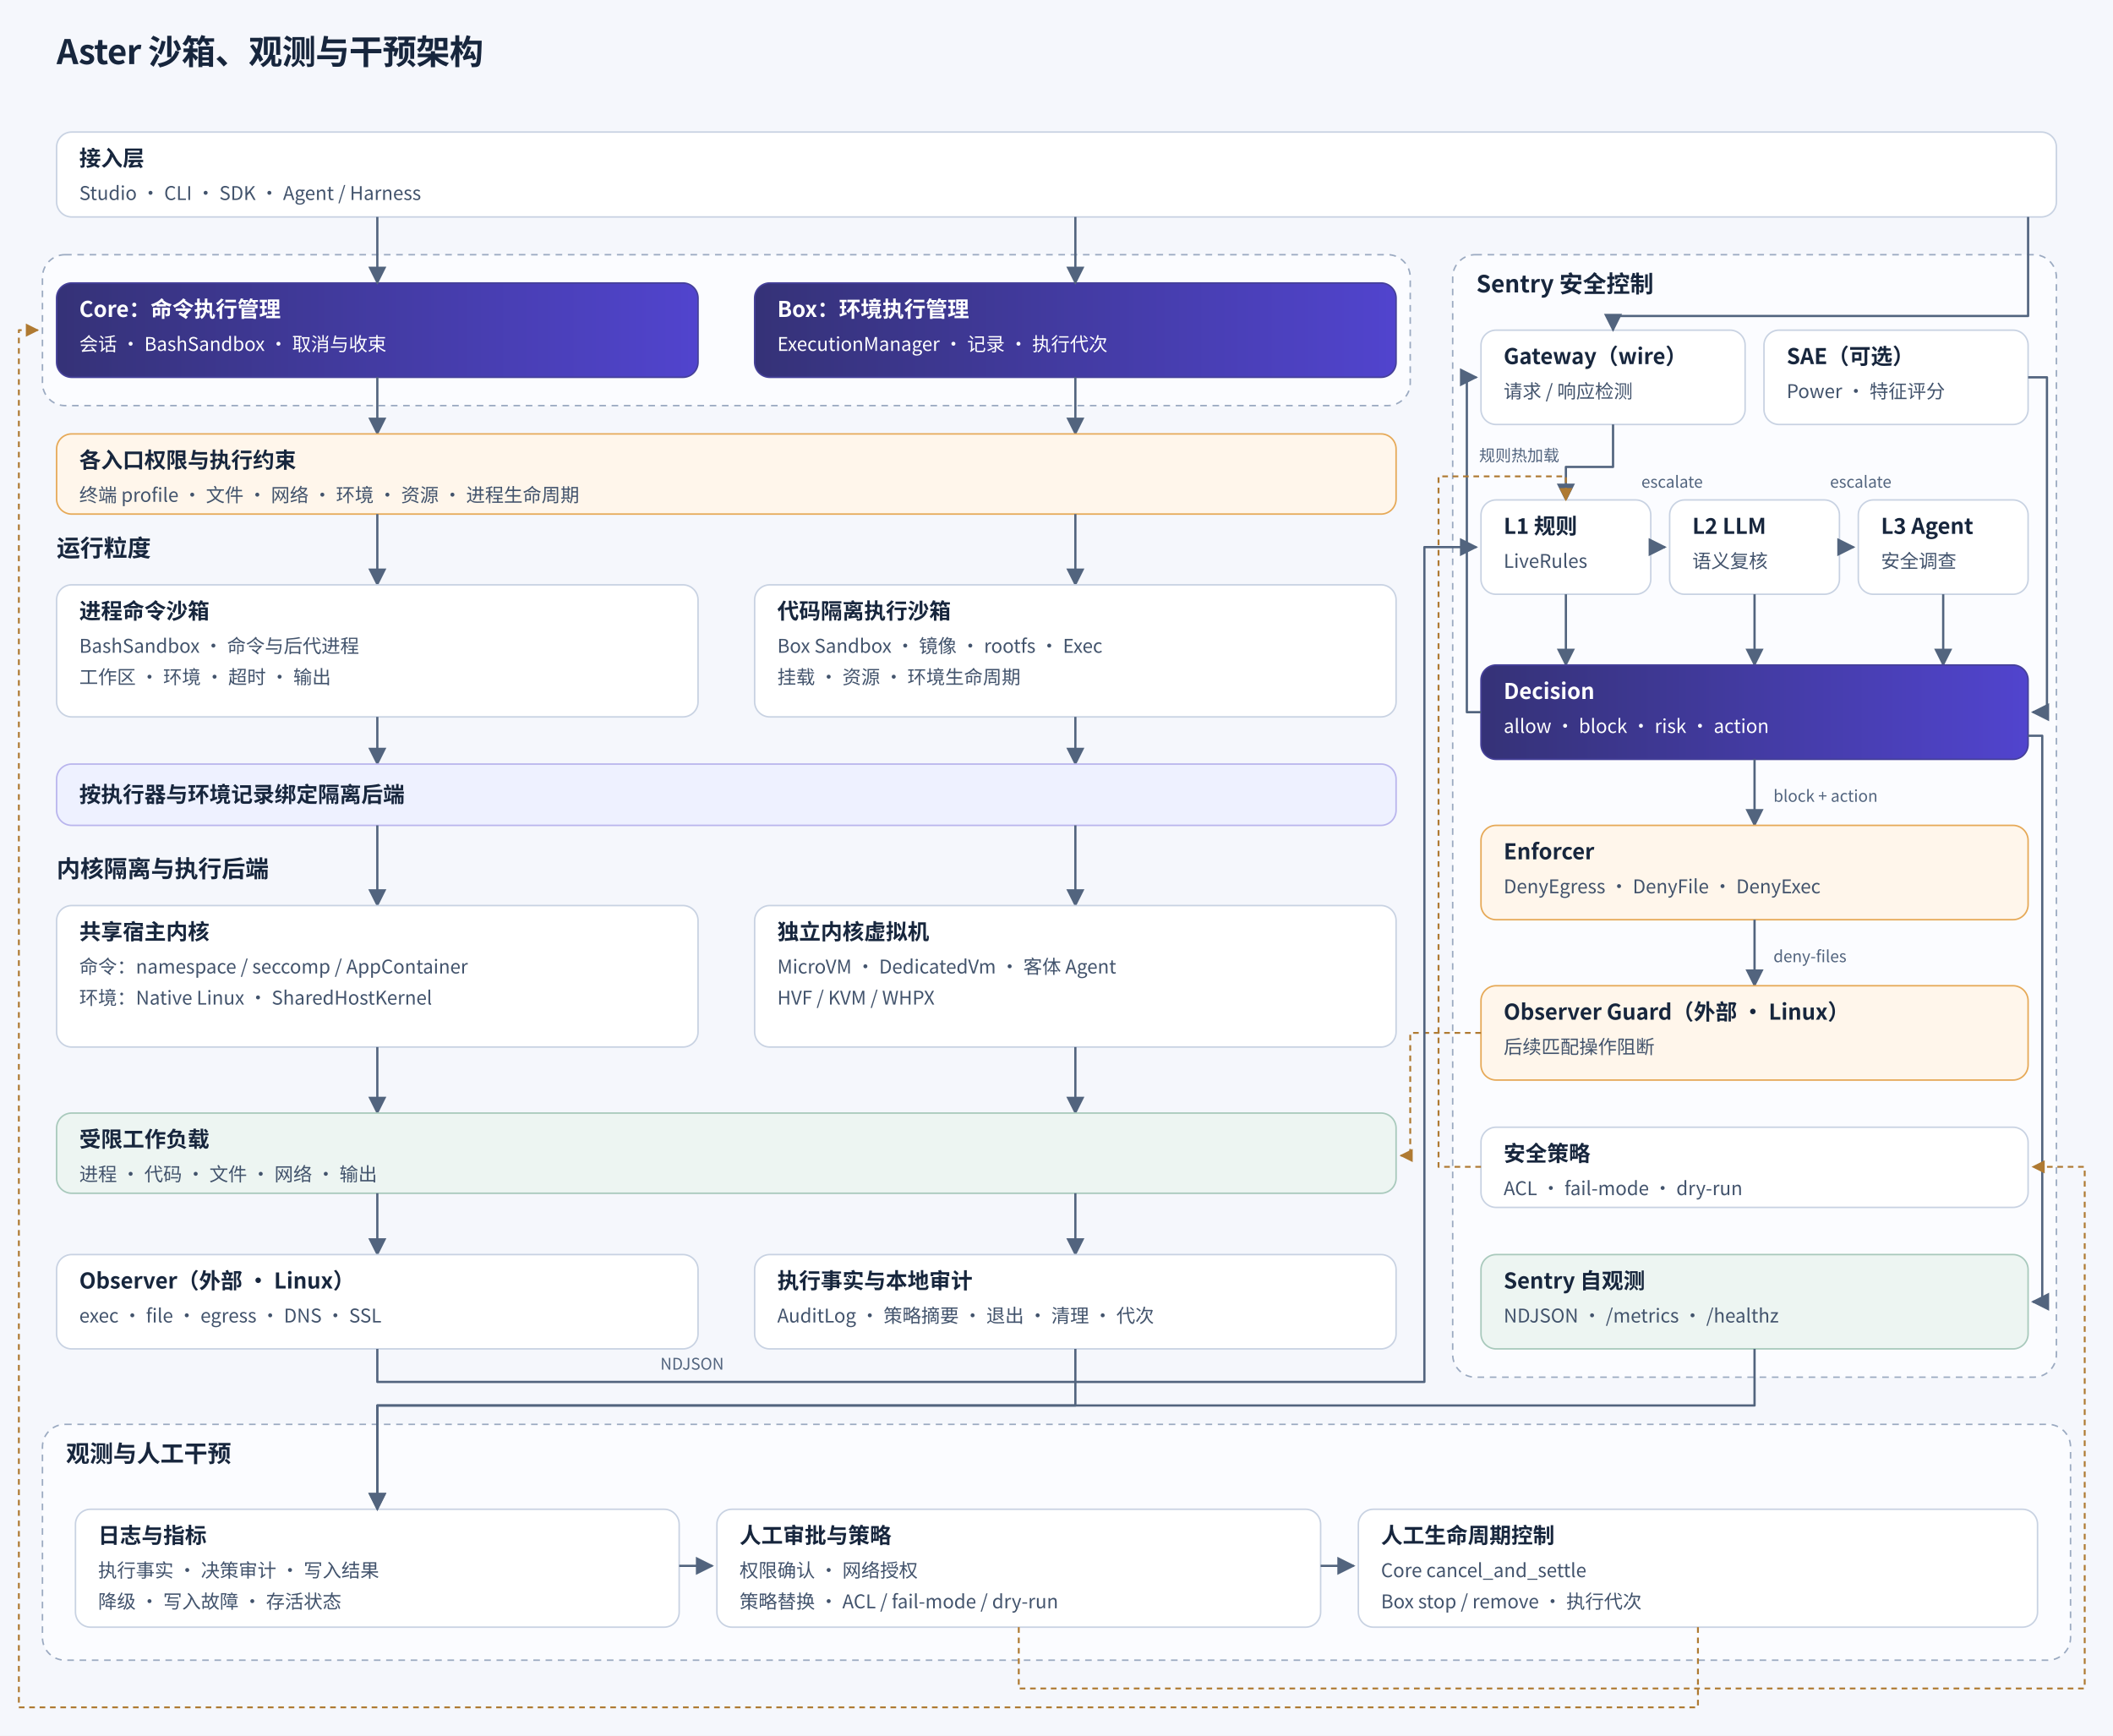
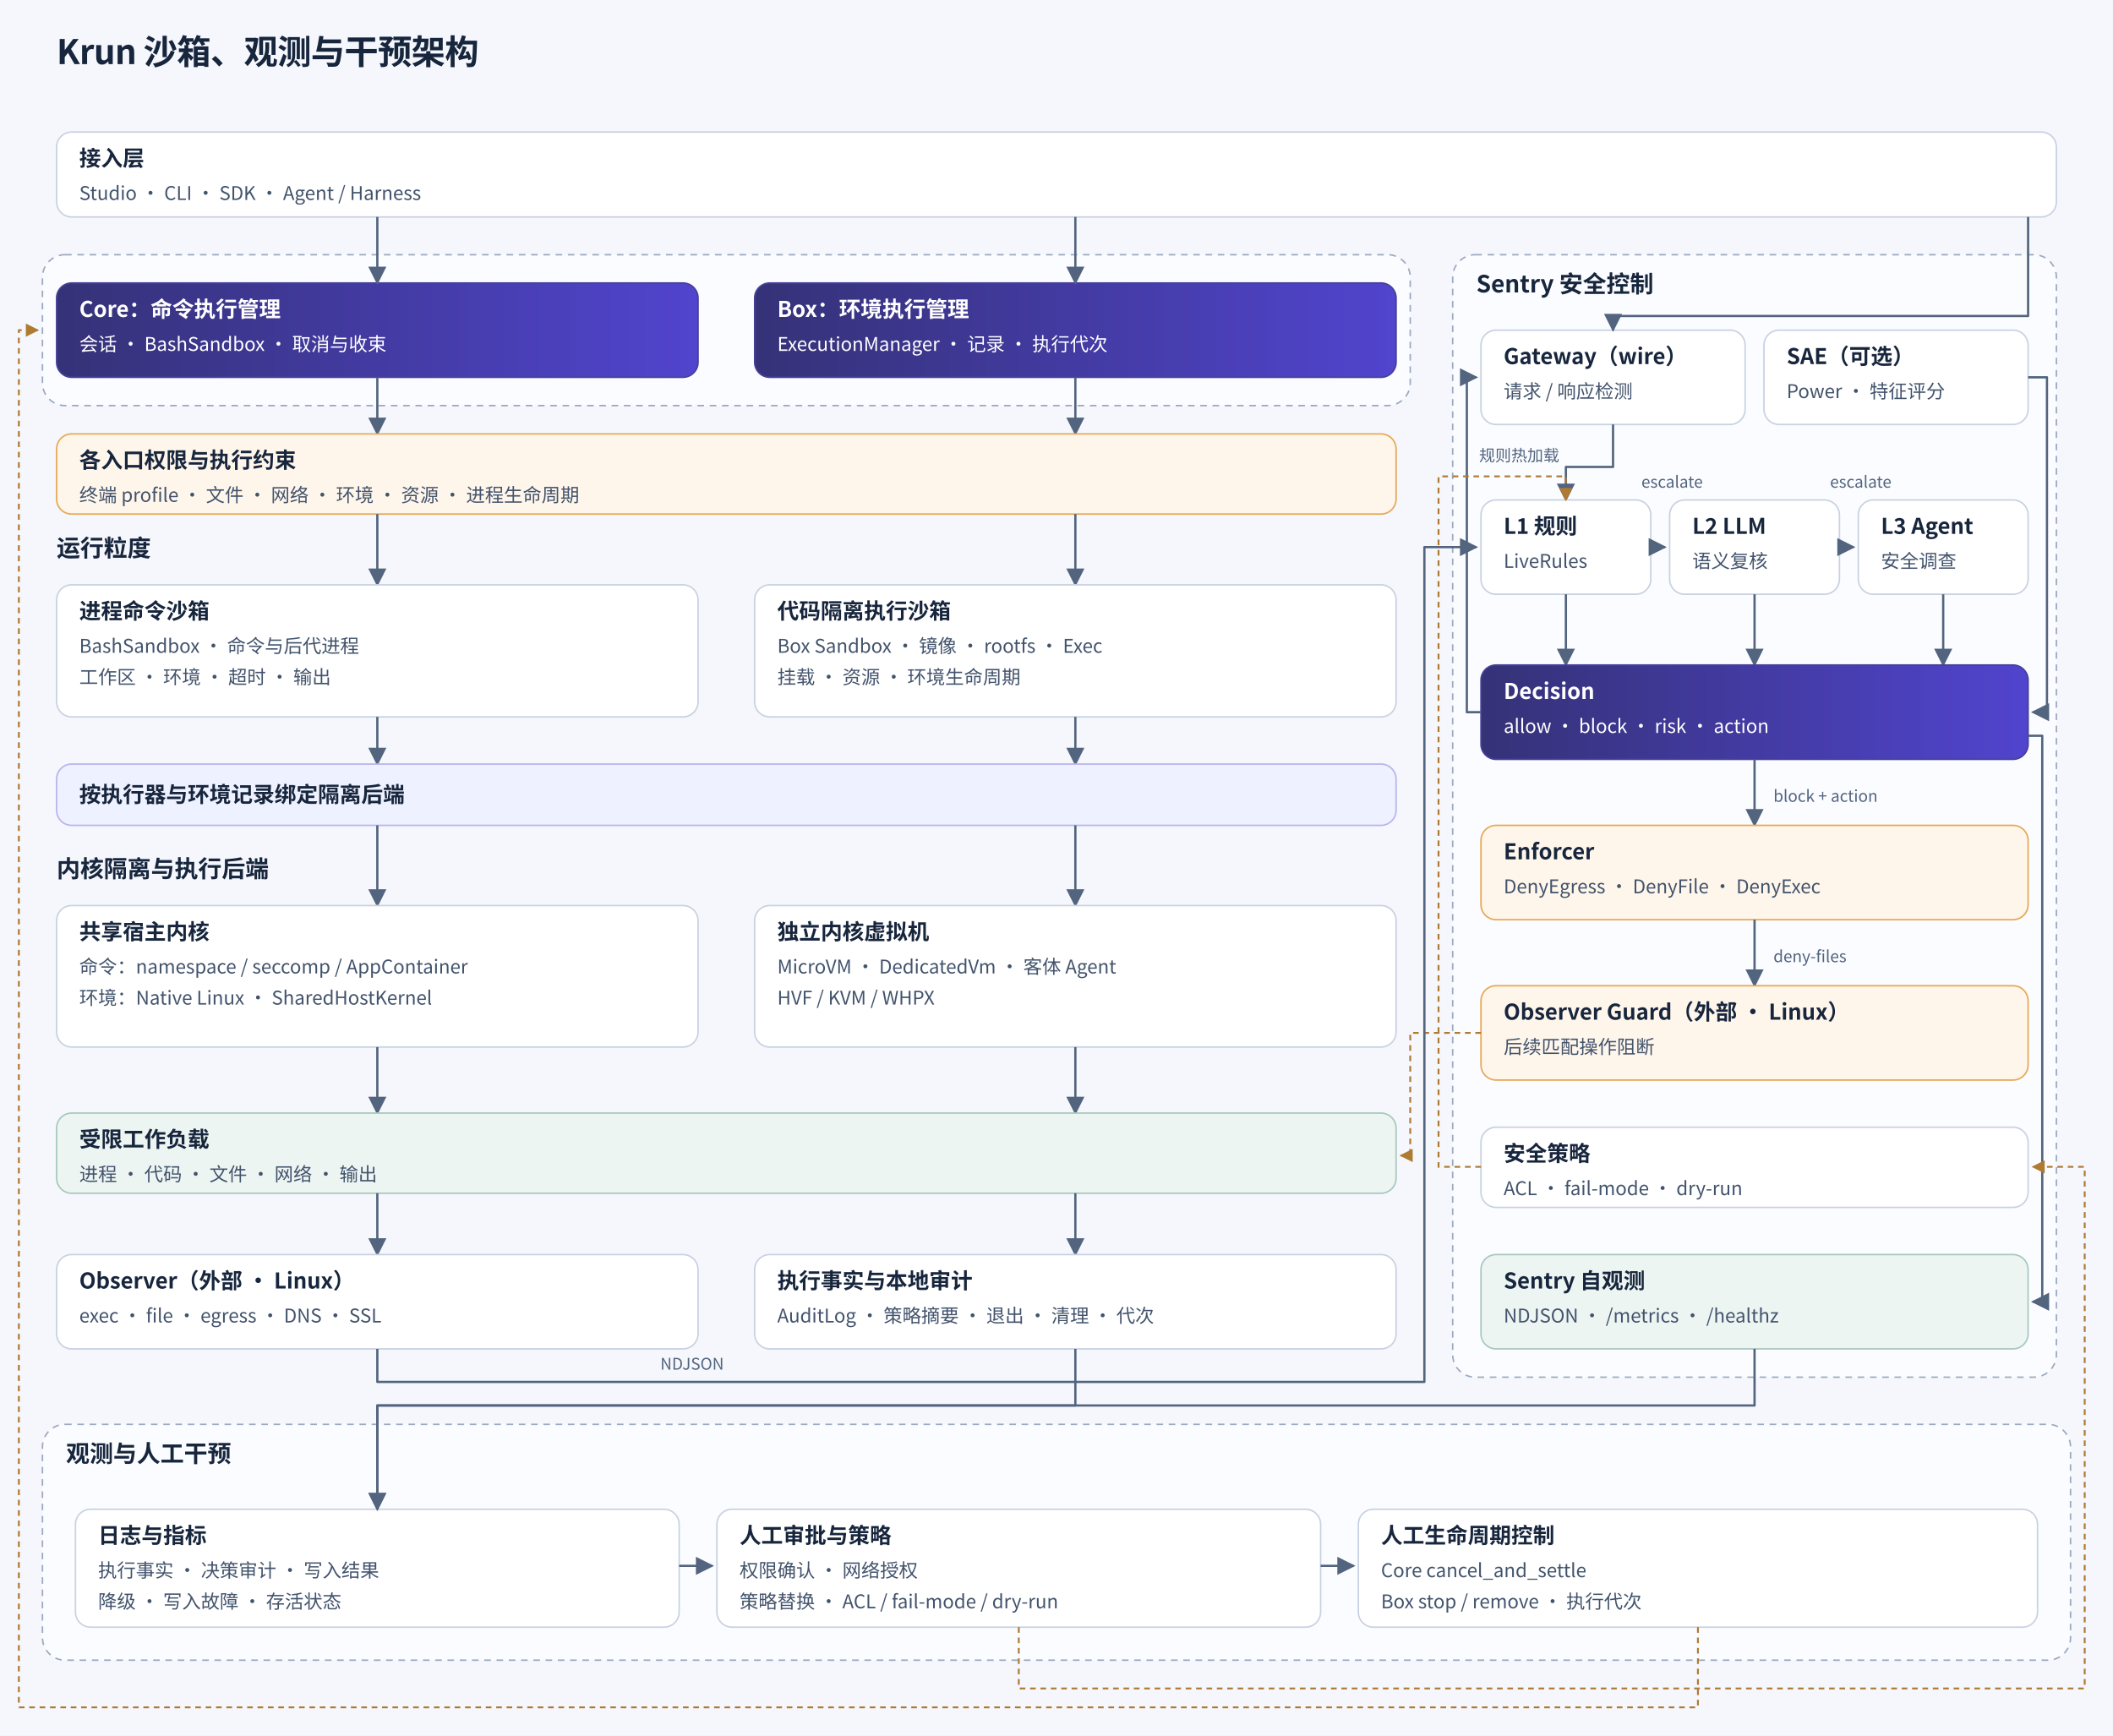
<svg xmlns="http://www.w3.org/2000/svg" width="2240" height="1840" viewBox="0 0 2240 1840" role="img" aria-labelledby="title desc">
  <defs>
    <marker id="arrow" viewBox="0 0 10 10" refX="9" refY="5" markerWidth="8" markerHeight="8" orient="auto">
      <path d="M0 0L10 5L0 10Z" fill="#52647e" />
    </marker>
    <marker id="policyArrow" viewBox="0 0 10 10" refX="9" refY="5" markerWidth="7" markerHeight="7" orient="auto">
      <path d="M0 0L10 5L0 10Z" fill="#af7a32" />
    </marker>
    <linearGradient id="coordinator" x1="0" x2="1">
      <stop stop-color="#353277" />
      <stop offset="1" stop-color="#5144ce" />
    </linearGradient>
  </defs>
  <style>
text{font-family:-apple-system,BlinkMacSystemFont,'PingFang SC','Noto Sans CJK SC','Microsoft YaHei',sans-serif;fill:#17263d}
.title{font-size:36px;font-weight:750;letter-spacing:-.5px}.section{font-size:25px;font-weight:700}.heading{font-size:23px;font-weight:700}.body{font-size:20px;fill:#42536c}.small{font-size:17px;fill:#52647e}.white{fill:#fff}
.link{fill:none;stroke:#52647e;stroke-width:2.4;marker-end:url(#arrow);stroke-linejoin:round}.policy{fill:none;stroke:#af7a32;stroke-width:2;stroke-dasharray:6 5;marker-end:url(#policyArrow);stroke-linejoin:round}
</style>
  <rect width="2240" height="1840" fill="#f5f7fc" />
-   <text x="60" y="68" class="title">Aster 沙箱、观测与干预架构</text>
+   <text x="60" y="68" class="title">Krun 沙箱、观测与干预架构</text>
  <g id="ingress" data-node="true">
    <rect x="60" y="140" width="2120" height="90" rx="16" fill="#fff" stroke="#c8d2e2" stroke-width="1.6" />
    <text x="84" y="176" class="heading">接入层</text>
    <text x="84" y="212" class="body">Studio · CLI · SDK · Agent / Harness</text>
  </g>
  <rect x="45" y="270" width="1450" height="160" rx="24" fill="#fbfcff" stroke="#9baac1" stroke-width="1.6" stroke-dasharray="7 6" data-container="true" />
  <g id="core" data-node="true">
    <rect x="60" y="300" width="680" height="100" rx="16" fill="url(#coordinator)" stroke="#454099" stroke-width="1.6" />
    <text x="84" y="336" class="heading white">Core：命令执行管理</text>
    <text x="84" y="372" class="body white">会话 · BashSandbox · 取消与收束</text>
  </g>
  <g id="box-runtime" data-node="true">
    <rect x="800" y="300" width="680" height="100" rx="16" fill="url(#coordinator)" stroke="#454099" stroke-width="1.6" />
    <text x="824" y="336" class="heading white">Box：环境执行管理</text>
    <text x="824" y="372" class="body white">ExecutionManager · 记录 · 执行代次</text>
  </g>
  <path d="M400 230V300" class="link" />
  <path d="M1140 230V300" class="link" />
  <path d="M400 400V460" class="link" />
  <path d="M1140 400V460" class="link" />
  <g id="constraints" data-node="true">
    <rect x="60" y="460" width="1420" height="85" rx="16" fill="#fff6eb" stroke="#e6a957" stroke-width="1.6" />
    <text x="84" y="496" class="heading">各入口权限与执行约束</text>
    <text x="84" y="532" class="body">终端 profile · 文件 · 网络 · 环境 · 资源 · 进程生命周期</text>
  </g>
  <text x="60" y="590" class="section">运行粒度</text>
  <path d="M400 545V620" class="link" />
  <path d="M1140 545V620" class="link" />
  <g id="command-sandbox" data-node="true">
    <rect x="60" y="620" width="680" height="140" rx="16" fill="#fff" stroke="#c8d2e2" stroke-width="1.6" />
    <text x="84" y="656" class="heading">进程命令沙箱</text>
    <text x="84" y="692" class="body">BashSandbox · 命令与后代进程</text>
    <text x="84" y="725" class="body">工作区 · 环境 · 超时 · 输出</text>
  </g>
  <g id="code-sandbox" data-node="true">
    <rect x="800" y="620" width="680" height="140" rx="16" fill="#fff" stroke="#c8d2e2" stroke-width="1.6" />
    <text x="824" y="656" class="heading">代码隔离执行沙箱</text>
    <text x="824" y="692" class="body">Box Sandbox · 镜像 · rootfs · Exec</text>
    <text x="824" y="725" class="body">挂载 · 资源 · 环境生命周期</text>
  </g>
  <path d="M400 760V810" class="link" />
  <path d="M1140 760V810" class="link" />
  <g id="backend-binding" data-node="true">
    <rect x="60" y="810" width="1420" height="65" rx="16" fill="#eef1ff" stroke="#b9b5ed" stroke-width="1.6" />
    <text x="84" y="850.5" class="heading">按执行器与环境记录绑定隔离后端</text>
  </g>
  <text x="60" y="930" class="section">内核隔离与执行后端</text>
  <path d="M400 875V960" class="link" />
  <path d="M1140 875V960" class="link" />
  <g id="shared-kernel" data-node="true">
    <rect x="60" y="960" width="680" height="150" rx="16" fill="#fff" stroke="#c8d2e2" stroke-width="1.6" />
    <text x="84" y="996" class="heading">共享宿主内核</text>
    <text x="84" y="1032" class="body">命令：namespace / seccomp / AppContainer</text>
    <text x="84" y="1065" class="body">环境：Native Linux · SharedHostKernel</text>
  </g>
  <g id="vm-kernel" data-node="true">
    <rect x="800" y="960" width="680" height="150" rx="16" fill="#fff" stroke="#c8d2e2" stroke-width="1.6" />
    <text x="824" y="996" class="heading">独立内核虚拟机</text>
    <text x="824" y="1032" class="body">MicroVM · DedicatedVm · 客体 Agent</text>
    <text x="824" y="1065" class="body">HVF / KVM / WHPX</text>
  </g>
  <path d="M400 1110V1180" class="link" />
  <path d="M1140 1110V1180" class="link" />
  <g id="workload" data-node="true">
    <rect x="60" y="1180" width="1420" height="85" rx="16" fill="#edf5f2" stroke="#a8c9bc" stroke-width="1.6" />
    <text x="84" y="1216" class="heading">受限工作负载</text>
    <text x="84" y="1252" class="body">进程 · 代码 · 文件 · 网络 · 输出</text>
  </g>
  <path d="M400 1265V1330" class="link" />
  <path d="M1140 1265V1330" class="link" />
  <g id="observer" data-node="true">
    <rect x="60" y="1330" width="680" height="100" rx="16" fill="#fff" stroke="#c8d2e2" stroke-width="1.6" />
    <text x="84" y="1366" class="heading">Observer（外部 · Linux）</text>
    <text x="84" y="1402" class="body">exec · file · egress · DNS · SSL</text>
  </g>
  <g id="execution-audit" data-node="true">
    <rect x="800" y="1330" width="680" height="100" rx="16" fill="#fff" stroke="#c8d2e2" stroke-width="1.6" />
    <text x="824" y="1366" class="heading">执行事实与本地审计</text>
    <text x="824" y="1402" class="body">AuditLog · 策略摘要 · 退出 · 清理 · 代次</text>
  </g>
  <rect x="1540" y="270" width="640" height="1190" rx="24" fill="#fbfcff" stroke="#9baac1" stroke-width="1.6" stroke-dasharray="7 6" data-container="true" />
  <text x="1565" y="310" class="section">Sentry 安全控制</text>
  <g id="wire" data-node="true">
    <rect x="1570" y="350" width="280" height="100" rx="16" fill="#fff" stroke="#c8d2e2" stroke-width="1.6" />
    <text x="1594" y="386" class="heading">Gateway（wire）</text>
    <text x="1594" y="422" class="body">请求 / 响应检测</text>
  </g>
  <g id="sae" data-node="true">
    <rect x="1870" y="350" width="280" height="100" rx="16" fill="#fff" stroke="#c8d2e2" stroke-width="1.6" />
    <text x="1894" y="386" class="heading">SAE（可选）</text>
    <text x="1894" y="422" class="body">Power · 特征评分</text>
  </g>
  <path d="M2150 230V335H1710V350" class="link" />
  <path d="M1710 450V495H1660V530" class="link" />
  <g id="l1" data-node="true">
    <rect x="1570" y="530" width="180" height="100" rx="16" fill="#fff" stroke="#c8d2e2" stroke-width="1.6" />
    <text x="1594" y="566" class="heading">L1 规则</text>
    <text x="1594" y="602" class="body">LiveRules</text>
  </g>
  <g id="l2" data-node="true">
    <rect x="1770" y="530" width="180" height="100" rx="16" fill="#fff" stroke="#c8d2e2" stroke-width="1.6" />
    <text x="1794" y="566" class="heading">L2 LLM</text>
    <text x="1794" y="602" class="body">语义复核</text>
  </g>
  <g id="l3" data-node="true">
    <rect x="1970" y="530" width="180" height="100" rx="16" fill="#fff" stroke="#c8d2e2" stroke-width="1.6" />
    <text x="1994" y="566" class="heading">L3 Agent</text>
    <text x="1994" y="602" class="body">安全调查</text>
  </g>
  <path d="M1750 580H1765" class="link" />
  <path d="M1950 580H1965" class="link" />
  <text x="1740" y="517" class="small">escalate</text>
  <text x="1940" y="517" class="small">escalate</text>
  <path d="M1660 630V705" class="link" />
  <path d="M1860 630V705" class="link" />
  <path d="M2060 630V705" class="link" />
  <g id="decision" data-node="true">
    <rect x="1570" y="705" width="580" height="100" rx="16" fill="url(#coordinator)" stroke="#454099" stroke-width="1.6" />
    <text x="1594" y="741" class="heading white">Decision</text>
    <text x="1594" y="777" class="body white">allow · block · risk · action</text>
  </g>
  <path d="M2150 400H2170V755H2155" class="link" />
  <path d="M1570 755H1555V400H1565" class="link" />
  <path d="M1860 805V875" class="link" />
  <text x="1880" y="850" class="small">block + action</text>
  <g id="enforcer" data-node="true">
    <rect x="1570" y="875" width="580" height="100" rx="16" fill="#fff6eb" stroke="#e6a957" stroke-width="1.6" />
    <text x="1594" y="911" class="heading">Enforcer</text>
    <text x="1594" y="947" class="body">DenyEgress · DenyFile · DenyExec</text>
  </g>
  <path d="M1860 975V1045" class="link" />
  <text x="1880" y="1020" class="small">deny-files</text>
  <g id="guards" data-node="true">
    <rect x="1570" y="1045" width="580" height="100" rx="16" fill="#fff6eb" stroke="#e6a957" stroke-width="1.6" />
    <text x="1594" y="1081" class="heading">Observer Guard（外部 · Linux）</text>
    <text x="1594" y="1117" class="body">后续匹配操作阻断</text>
  </g>
  <g id="sentry-policy" data-node="true">
    <rect x="1570" y="1195" width="580" height="85" rx="16" fill="#fff" stroke="#c8d2e2" stroke-width="1.6" />
    <text x="1594" y="1231" class="heading">安全策略</text>
    <text x="1594" y="1267" class="body">ACL · fail-mode · dry-run</text>
  </g>
  <g id="sentry-audit" data-node="true">
    <rect x="1570" y="1330" width="580" height="100" rx="16" fill="#edf5f2" stroke="#a8c9bc" stroke-width="1.6" />
    <text x="1594" y="1366" class="heading">Sentry 自观测</text>
    <text x="1594" y="1402" class="body">NDJSON · /metrics · /healthz</text>
  </g>
  <path d="M2150 780H2165V1380H2155" class="link" />
  <path d="M1570 1095H1495V1225H1485" class="policy" />
  <path d="M1570 1237H1525V505H1660V530" class="policy" />
  <text x="1568" y="489" class="small">规则热加载</text>
  <path d="M400 1430V1465H1510V580H1565" class="link" />
  <text x="700" y="1452" class="small">NDJSON</text>
  <rect x="45" y="1510" width="2150" height="250" rx="24" fill="#fbfcff" stroke="#9baac1" stroke-width="1.6" stroke-dasharray="7 6" data-container="true" />
  <text x="70" y="1550" class="section">观测与人工干预</text>
  <g id="logs-metrics" data-node="true">
    <rect x="80" y="1600" width="640" height="125" rx="16" fill="#fff" stroke="#c8d2e2" stroke-width="1.6" />
    <text x="104" y="1636" class="heading">日志与指标</text>
    <text x="104" y="1672" class="body">执行事实 · 决策审计 · 写入结果</text>
    <text x="104" y="1705" class="body">降级 · 写入故障 · 存活状态</text>
  </g>
  <g id="human-policy" data-node="true">
    <rect x="760" y="1600" width="640" height="125" rx="16" fill="#fff" stroke="#c8d2e2" stroke-width="1.6" />
    <text x="784" y="1636" class="heading">人工审批与策略</text>
    <text x="784" y="1672" class="body">权限确认 · 网络授权</text>
    <text x="784" y="1705" class="body">策略替换 · ACL / fail-mode / dry-run</text>
  </g>
  <g id="human-control" data-node="true">
    <rect x="1440" y="1600" width="720" height="125" rx="16" fill="#fff" stroke="#c8d2e2" stroke-width="1.6" />
    <text x="1464" y="1636" class="heading">人工生命周期控制</text>
    <text x="1464" y="1672" class="body">Core cancel_and_settle</text>
    <text x="1464" y="1705" class="body">Box stop / remove · 执行代次</text>
  </g>
  <path d="M1140 1430V1490H400V1600" class="link" />
  <path d="M1860 1430V1490H400V1600" class="link" />
  <path d="M720 1660H755" class="link" />
  <path d="M1400 1660H1435" class="link" />
  <path d="M1080 1725V1790H2210V1237H2155" class="policy" />
  <path d="M1800 1725V1810H20V350H40" class="policy" />
</svg>
